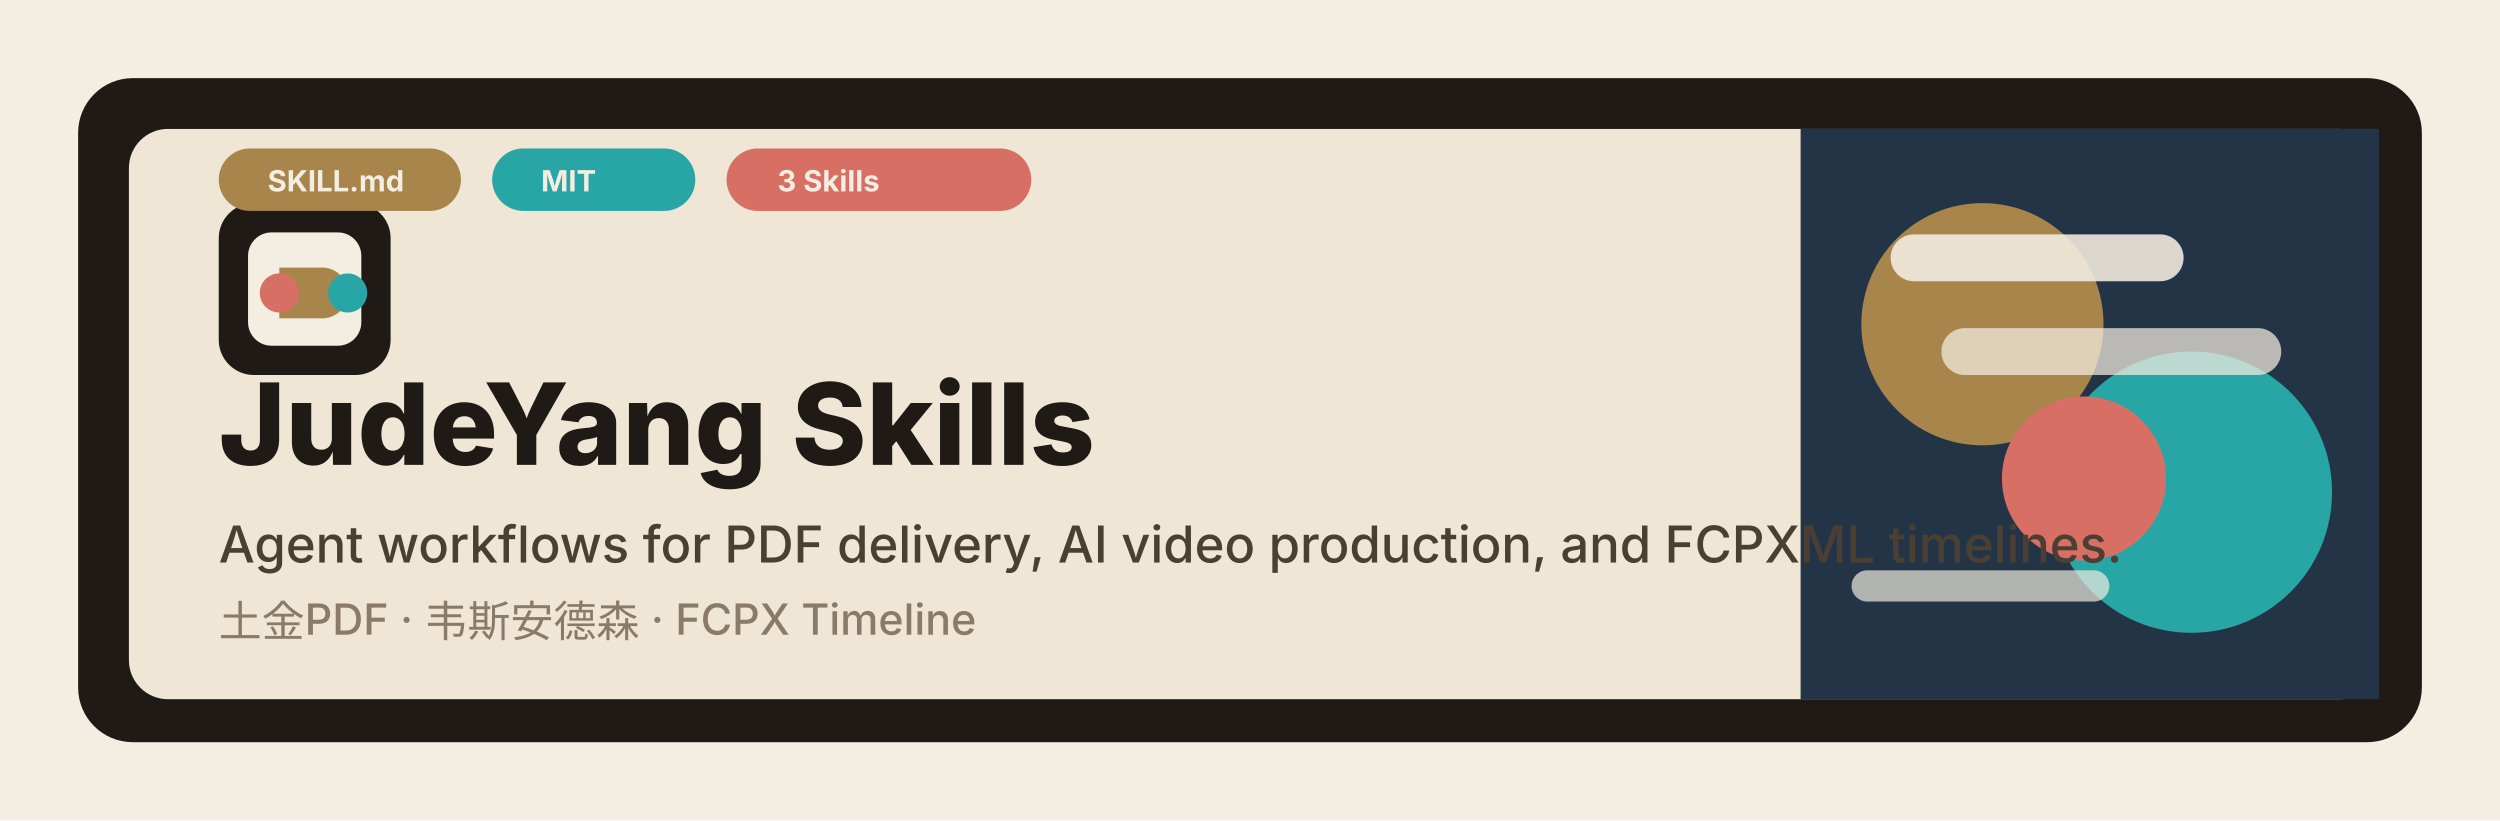
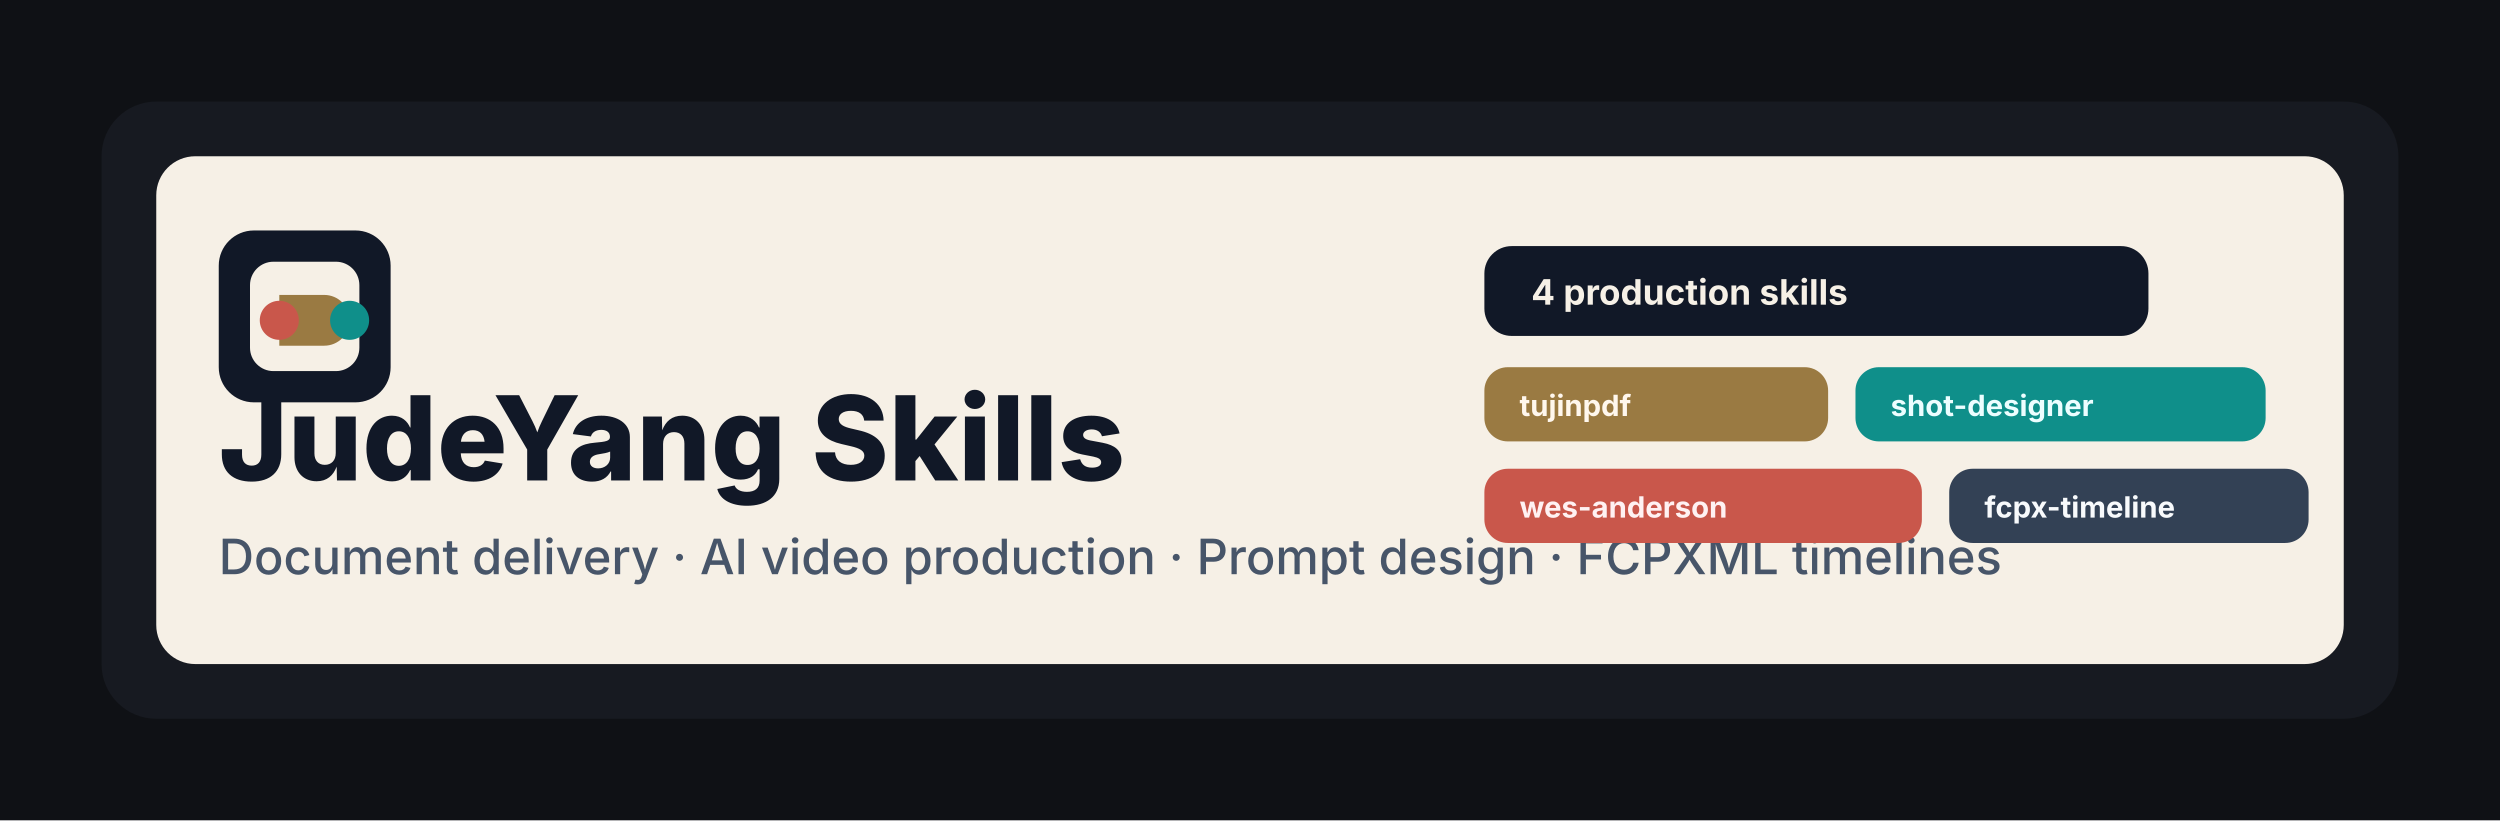
<svg xmlns="http://www.w3.org/2000/svg" width="1280" height="420" viewBox="0 0 1280 420" fill="none" role="img" aria-label="JudeYang Skills collection banner">
-   <rect width="1280" height="420" fill="#F4EDE1" />
-   <rect x="40" y="40" width="1200" height="340" rx="28" fill="#1F1A16" />
-   <rect x="66" y="66" width="1152" height="292" rx="20" fill="#EFE6D6" />
-   <path d="M922 66H1218V358H922V66Z" fill="#243447" />
-   <path d="M922 66H1218V358H922V66Z" fill="#243447" />
-   <circle cx="1015" cy="166" r="62" fill="#A8854A" />
-   <circle cx="1122" cy="252" r="72" fill="#28A6A6" />
-   <circle cx="1067" cy="245" r="42" fill="#D86F64" />
-   <rect x="968" y="120" width="150" height="24" rx="12" fill="#F4EDE1" opacity=".88" />
-   <rect x="994" y="168" width="174" height="24" rx="12" fill="#F4EDE1" opacity=".72" />
-   <rect x="948" y="292" width="132" height="16" rx="8" fill="#F4EDE1" opacity=".68" />
-   <g transform="translate(112 104)">
-     <rect width="88" height="88" rx="18" fill="#1F1A16" />
-     <rect x="15" y="15" width="58" height="58" rx="12" fill="#F4EDE1" />
-     <path d="M31 33H53C60.18 33 66 38.82 66 46C66 53.18 60.18 59 53 59H31V33Z" fill="#A8854A" />
-     <circle cx="31" cy="46" r="10" fill="#D86F64" />
-     <circle cx="66" cy="46" r="10" fill="#28A6A6" />
+   <rect width="1280" height="420" rx="0" fill="#0F1115" />
+   <rect x="52" y="52" width="1176" height="316" rx="28" fill="#171A21" />
+   <rect x="80" y="80" width="1120" height="260" rx="20" fill="#F6F0E6" />
+   <g transform="translate(112 118)">
+     <rect width="88" height="88" rx="18" fill="#111827" />
+     <rect x="16" y="16" width="56" height="56" rx="12" fill="#F6F0E6" />
+     <path d="M31 33H54C61.18 33 67 38.82 67 46C67 53.18 61.18 59 54 59H31V33Z" fill="#9A7A42" />
+     <circle cx="31" cy="46" r="10" fill="#C9574B" />
+     <circle cx="67" cy="46" r="10" fill="#0F8F8A" />
  </g>
-   <text x="112" y="238" fill="#1F1A16" font-family="Inter, ui-sans-serif, system-ui, -apple-system, BlinkMacSystemFont, Segoe UI, sans-serif" font-size="58" font-weight="800" letter-spacing="0">JudeYang Skills</text>
-   <text x="112" y="288" fill="#4A3F33" font-family="Inter, ui-sans-serif, system-ui, -apple-system, BlinkMacSystemFont, Segoe UI, sans-serif" font-size="26" font-weight="500" letter-spacing="0">Agent workflows for PDF delivery, AI video production, and FCPXML timelines.</text>
-   <text x="112" y="326" fill="#8A7A68" font-family="Inter, ui-sans-serif, system-ui, -apple-system, BlinkMacSystemFont, Segoe UI, sans-serif" font-size="22" font-weight="500" letter-spacing="0">土金PDF · 韦斯安德森 · FCPX Timeline</text>
-   <rect x="112" y="76" width="124" height="32" rx="16" fill="#A8854A" />
-   <text x="137" y="98" fill="#F4EDE1" font-family="Inter, ui-sans-serif, system-ui, -apple-system, BlinkMacSystemFont, Segoe UI, sans-serif" font-size="15" font-weight="700" letter-spacing="0">SKILL.md</text>
-   <rect x="252" y="76" width="104" height="32" rx="16" fill="#28A6A6" />
-   <text x="277" y="98" fill="#F4EDE1" font-family="Inter, ui-sans-serif, system-ui, -apple-system, BlinkMacSystemFont, Segoe UI, sans-serif" font-size="15" font-weight="700" letter-spacing="0">MIT</text>
-   <rect x="372" y="76" width="156" height="32" rx="16" fill="#D86F64" />
-   <text x="398" y="98" fill="#F4EDE1" font-family="Inter, ui-sans-serif, system-ui, -apple-system, BlinkMacSystemFont, Segoe UI, sans-serif" font-size="15" font-weight="700" letter-spacing="0">3 Skills</text>
+   <text x="112" y="246" fill="#111827" font-family="Inter, ui-sans-serif, system-ui, -apple-system, BlinkMacSystemFont, Segoe UI, sans-serif" font-size="60" font-weight="820" letter-spacing="0">JudeYang Skills</text>
+   <text x="112" y="294" fill="#475569" font-family="Inter, ui-sans-serif, system-ui, -apple-system, BlinkMacSystemFont, Segoe UI, sans-serif" font-size="25" font-weight="500" letter-spacing="0">Document delivery · AI video production · Prompt design · FCPXML timelines</text>
+   <g transform="translate(760 126)">
+     <rect width="340" height="46" rx="14" fill="#111827" />
+     <text x="24" y="30" fill="#F6F0E6" font-family="Inter, ui-sans-serif, system-ui, -apple-system, BlinkMacSystemFont, Segoe UI, sans-serif" font-size="18" font-weight="700">4 production skills</text>
+     <rect y="62" width="176" height="38" rx="12" fill="#9A7A42" />
+     <text x="18" y="87" fill="#FFF7ED" font-family="Inter, ui-sans-serif, system-ui, -apple-system, BlinkMacSystemFont, Segoe UI, sans-serif" font-size="15" font-weight="700">tujinpdf</text>
+     <rect x="190" y="62" width="210" height="38" rx="12" fill="#0F8F8A" />
+     <text x="208" y="87" fill="#ECFEFF" font-family="Inter, ui-sans-serif, system-ui, -apple-system, BlinkMacSystemFont, Segoe UI, sans-serif" font-size="15" font-weight="700">shot-designer</text>
+     <rect y="114" width="224" height="38" rx="12" fill="#C9574B" />
+     <text x="18" y="139" fill="#FFF1F2" font-family="Inter, ui-sans-serif, system-ui, -apple-system, BlinkMacSystemFont, Segoe UI, sans-serif" font-size="15" font-weight="700">wes-anderson</text>
+     <rect x="238" y="114" width="184" height="38" rx="12" fill="#334155" />
+     <text x="256" y="139" fill="#F8FAFC" font-family="Inter, ui-sans-serif, system-ui, -apple-system, BlinkMacSystemFont, Segoe UI, sans-serif" font-size="15" font-weight="700">fcpx-timeline</text>
+   </g>
</svg>
